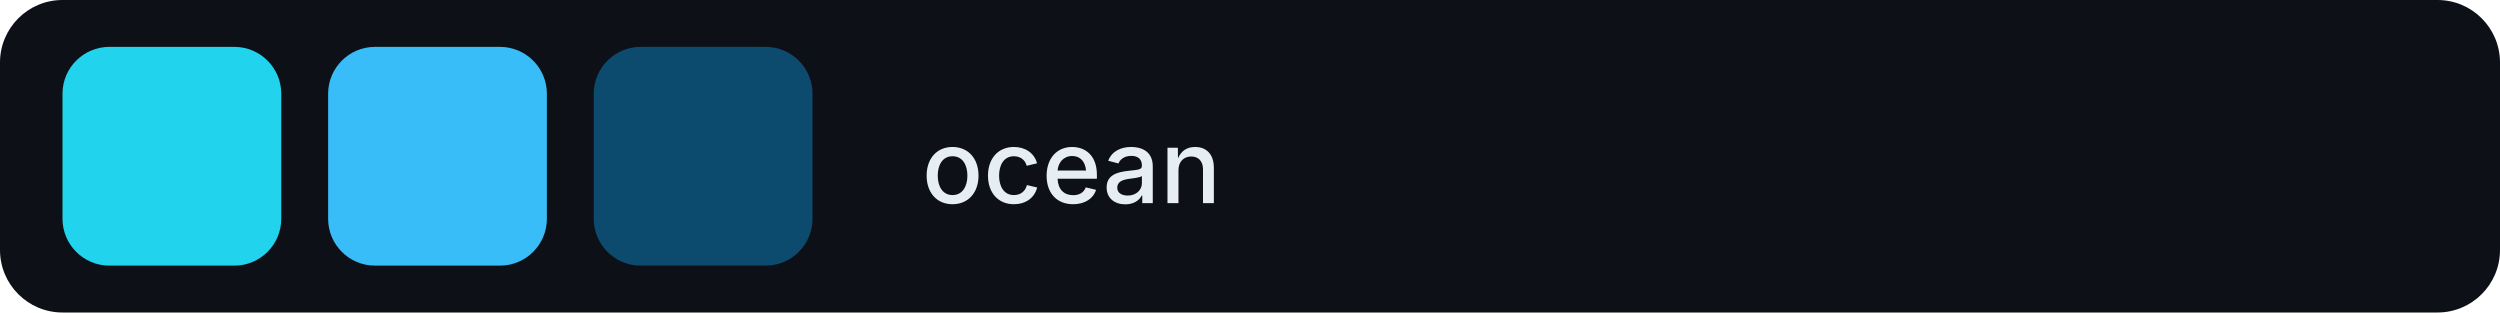
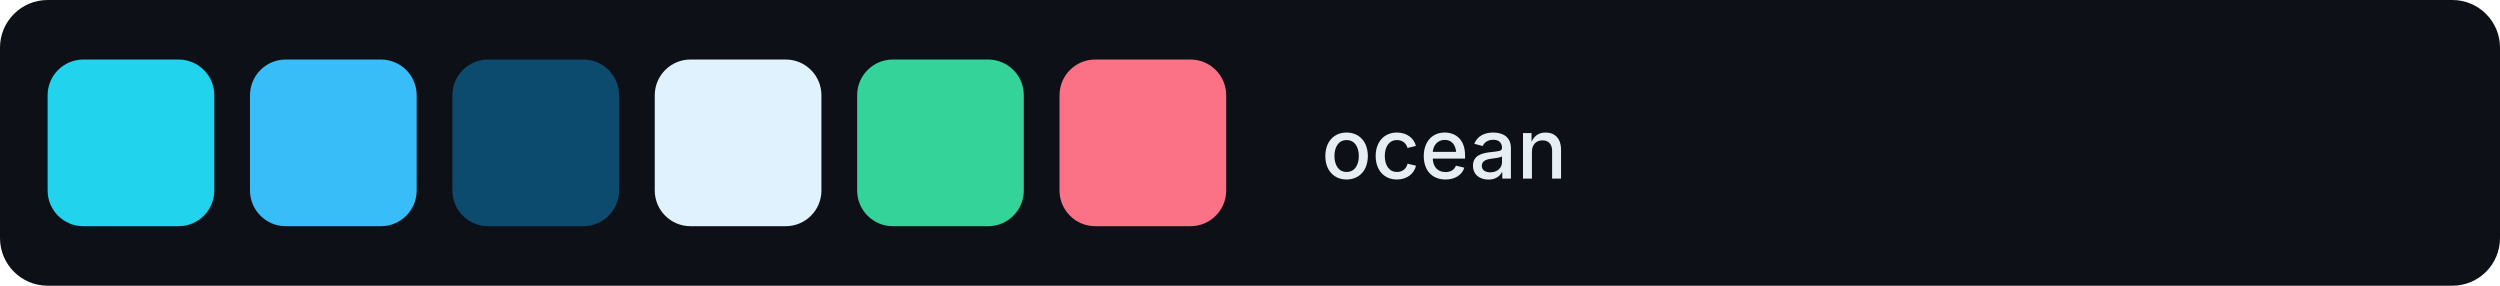
- <svg xmlns="http://www.w3.org/2000/svg" width="320" height="40" viewBox="0 0 320 40">
-   <rect width="320" height="40" fill="#0d1117" rx="8" />
-   <text x="118" y="26" font-family="system-ui, -apple-system, sans-serif" font-size="13" font-weight="500" fill="#e6edf3">ocean</text>
-   <rect x="8" y="6" width="28" height="28" rx="6" fill="#22D3EE" />
-   <rect x="42" y="6" width="28" height="28" rx="6" fill="#38BDF8" />
-   <rect x="76" y="6" width="28" height="28" rx="6" fill="#0C4A6E" />
+ <svg xmlns="http://www.w3.org/2000/svg" width="420" height="48" viewBox="0 0 420 48">
+   <rect width="420" height="48" fill="#0d1117" rx="8" />
+   <text x="222" y="30" font-family="system-ui, -apple-system, sans-serif" font-size="14" font-weight="500" fill="#e6edf3">ocean</text>
+   <rect x="8" y="10" width="28" height="28" rx="6" fill="#22D3EE" />
+   <rect x="42" y="10" width="28" height="28" rx="6" fill="#38BDF8" />
+   <rect x="76" y="10" width="28" height="28" rx="6" fill="#0C4A6E" />
+   <rect x="110" y="10" width="28" height="28" rx="6" fill="#E0F2FE" />
+   <rect x="144" y="10" width="28" height="28" rx="6" fill="#34D399" />
+   <rect x="178" y="10" width="28" height="28" rx="6" fill="#FB7185" />
</svg>
